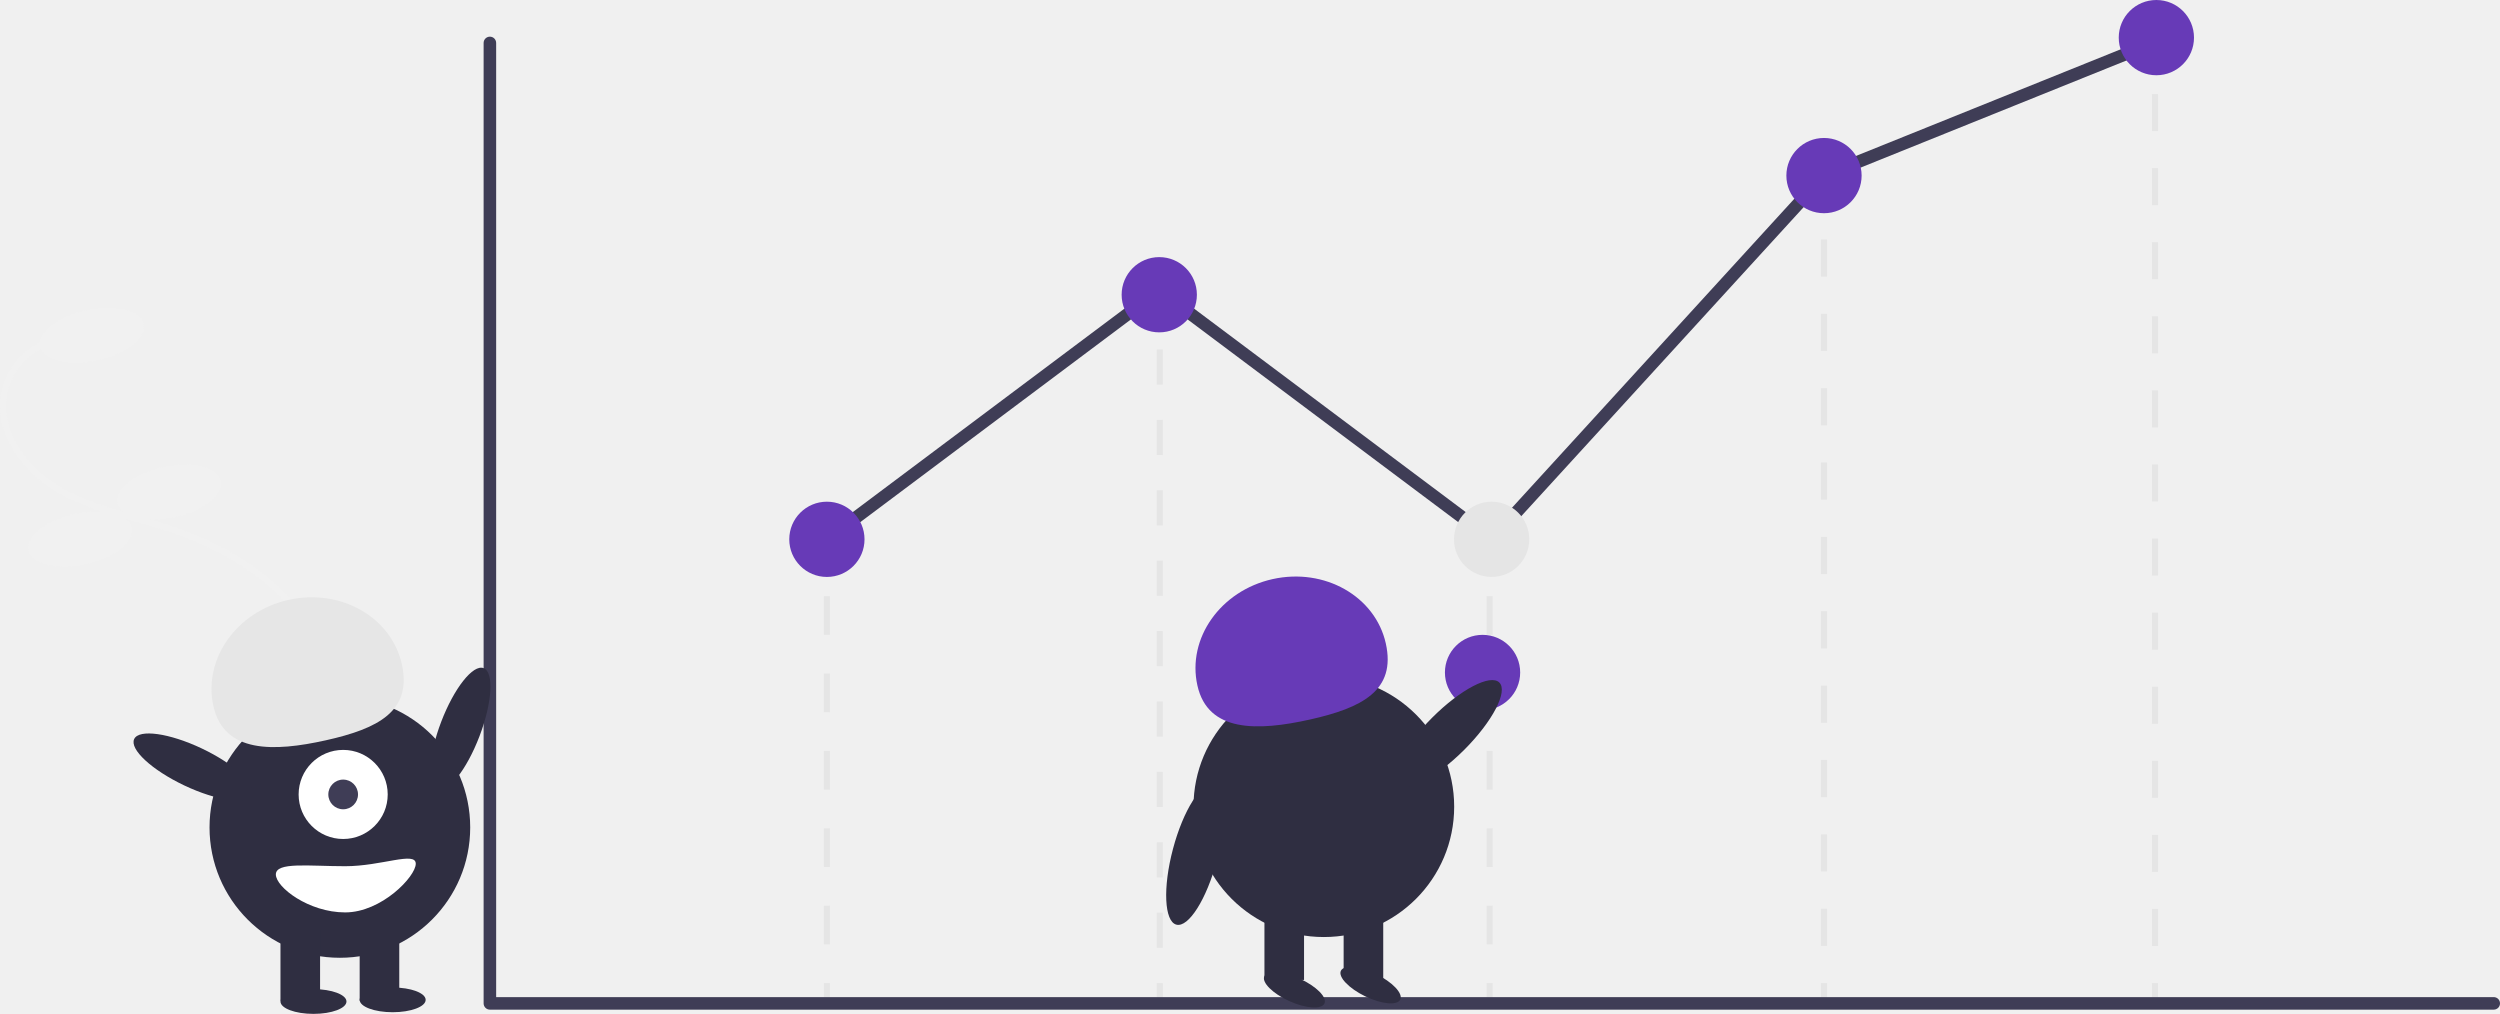
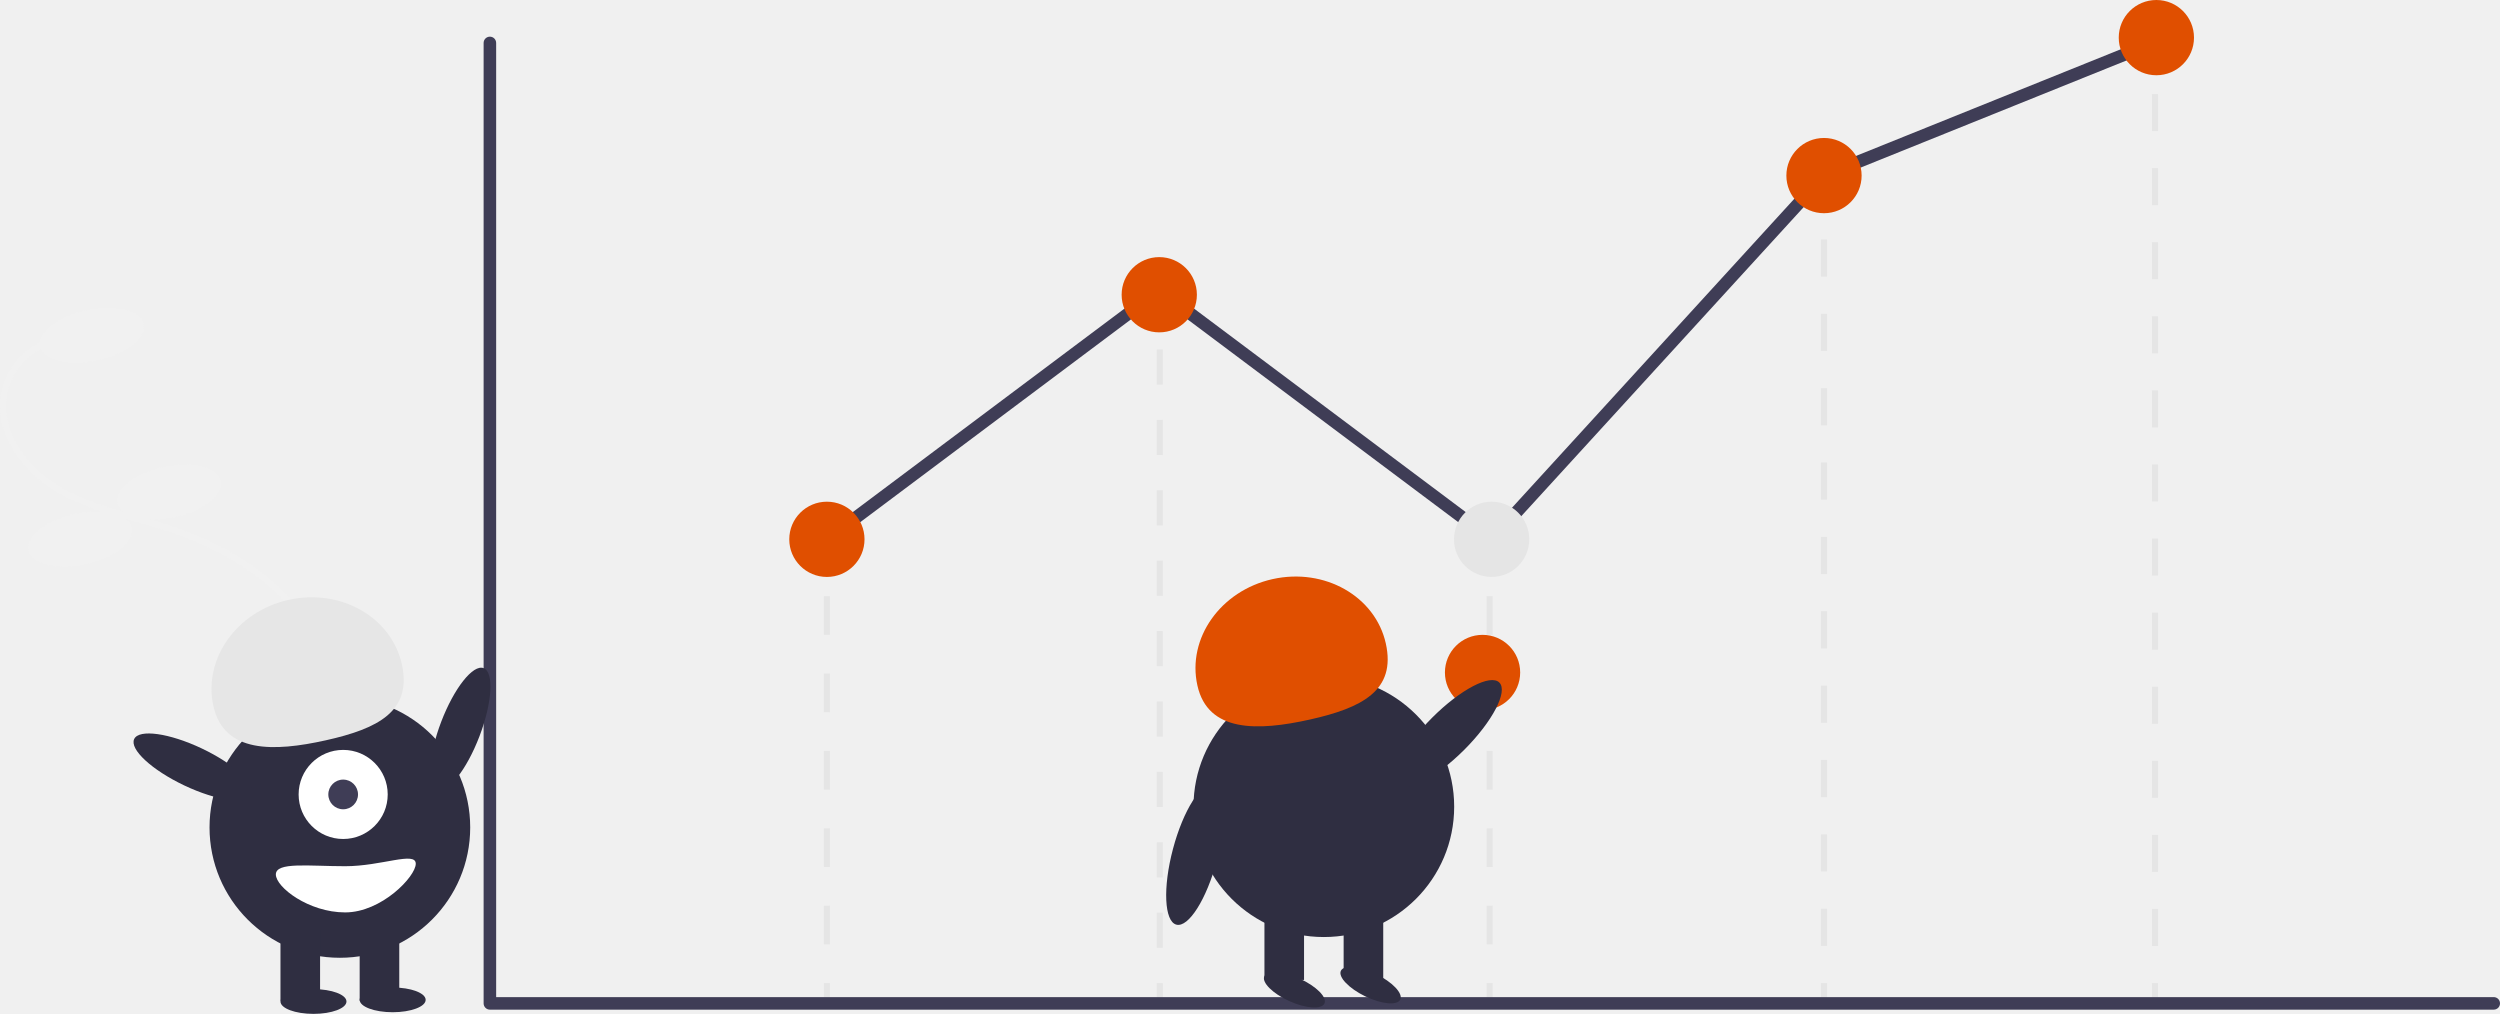
<svg xmlns="http://www.w3.org/2000/svg" data-name="Layer 1" width="826.063" height="335.01" viewBox="0 0 826.063 335.01">
  <path d="M266.565,572.513l-1.301-1.518c11.009-9.435,24.711-21.177,29.839-36.697,5.056-15.299,1.253-33.769-9.925-48.202-9.512-12.284-24.201-21.957-42.477-27.974-3.605-1.187-7.348-2.241-10.967-3.261-8.749-2.464-17.796-5.013-25.809-9.671-11.035-6.415-21.059-19.016-18.575-32.706a23.856,23.856,0,0,1,17.156-18.508l.532,1.928a21.861,21.861,0,0,0-15.723,16.951c-2.308,12.722,7.183,24.541,17.615,30.606,7.793,4.53,16.716,7.044,25.346,9.474,3.64,1.025,7.405,2.086,11.051,3.286,18.656,6.142,33.675,16.048,43.432,28.648,11.579,14.952,15.504,34.132,10.243,50.055C291.699,550.974,277.763,562.917,266.565,572.513Z" transform="translate(-186.9683 -282.495)" fill="#f1f1f1" />
  <ellipse cx="217.327" cy="393.296" rx="17.5" ry="8.5" transform="translate(-265.1243 -227.7288) rotate(-12.19172)" fill="#f1f1f1" />
  <ellipse cx="242.838" cy="445.076" rx="17.5" ry="8.5" transform="translate(-275.4842 -221.1736) rotate(-12.19172)" fill="#f1f1f1" />
  <ellipse cx="213.46" cy="460.631" rx="17.5" ry="8.5" transform="translate(-279.4317 -227.0268) rotate(-12.19172)" fill="#f1f1f1" />
  <rect x="272.226" y="178.204" width="2" height="6" fill="#e5e5e5" />
  <path d="M461.194,594.539h-2V581.755h2Zm0-25.568h-2V556.187h2Zm0-25.568h-2V530.619h2Zm0-25.568h-2V505.05h2Zm0-25.568h-2V479.483h2Z" transform="translate(-186.9683 -282.495)" fill="#e5e5e5" />
  <rect x="272.226" y="324.828" width="2" height="6" fill="#e5e5e5" />
  <rect x="491.226" y="178.204" width="2" height="6" fill="#e5e5e5" />
  <path d="M680.194,594.539h-2V581.755h2Zm0-25.568h-2V556.187h2Zm0-25.568h-2V530.619h2Zm0-25.568h-2V505.05h2Zm0-25.568h-2V479.483h2Z" transform="translate(-186.9683 -282.495)" fill="#e5e5e5" />
  <rect x="491.226" y="324.828" width="2" height="6" fill="#e5e5e5" />
  <rect x="601.695" y="60.828" width="2" height="6" fill="#e5e5e5" />
  <path d="M790.664,595.037h-2V582.752h2Zm0-24.571h-2V558.18h2Zm0-24.572h-2V533.609h2Zm0-24.571h-2V509.037h2Zm0-24.571h-2V484.466h2Zm0-24.572h-2V459.894h2Zm0-24.571h-2V435.323h2Zm0-24.571h-2V410.752h2Zm0-24.572h-2V386.18h2Zm0-24.571h-2V361.609h2Z" transform="translate(-186.9683 -282.495)" fill="#e5e5e5" />
  <rect x="601.695" y="324.828" width="2" height="6" fill="#e5e5e5" />
  <rect x="711.063" y="12.828" width="2" height="6" fill="#e5e5e5" />
  <path d="M900.032,595.083h-2V582.843h2Zm0-24.48h-2V558.363h2Zm0-24.48h-2V533.883h2Zm0-24.48h-2V509.403h2Zm0-24.48h-2V484.923h2Zm0-24.48h-2V460.443h2Zm0-24.48h-2V435.963h2Zm0-24.48h-2V411.483h2Zm0-24.48h-2V387.003h2Zm0-24.48h-2V362.523h2Zm0-24.48h-2V338.043h2Zm0-24.48h-2V313.563h2Z" transform="translate(-186.9683 -282.495)" fill="#e5e5e5" />
  <rect x="711.063" y="324.828" width="2" height="6" fill="#e5e5e5" />
  <rect x="382.226" y="97.828" width="2" height="6" fill="#e5e5e5" />
  <path d="M571.194,595.692h-2V584.06h2Zm0-23.263h-2V560.797h2Zm0-23.263h-2V537.534h2Zm0-23.263h-2V514.271h2Zm0-23.263h-2V491.008h2Zm0-23.263h-2V467.744h2Zm0-23.263h-2V444.481h2Zm0-23.263h-2V421.218h2Zm0-23.263h-2V397.955h2Z" transform="translate(-186.9683 -282.495)" fill="#e5e5e5" />
  <rect x="382.226" y="324.828" width="2" height="6" fill="#e5e5e5" />
  <path d="M1010.96,616.109H348.839a2.072,2.072,0,0,1-2.072-2.072V296.682a2.072,2.072,0,0,1,4.144,0V611.965h660.049a2.072,2.072,0,1,1,0,4.144Z" transform="translate(-186.9683 -282.495)" fill="#3f3d56" />
  <polygon points="493.134 180.989 383.049 98.534 274.468 179.862 271.983 176.545 383.049 93.355 492.61 175.418 601.484 56.274 601.921 56.097 711.744 11.848 713.293 15.693 603.907 59.765 493.134 180.989" fill="#3f3d56" />
-   <circle cx="273.226" cy="178.204" r="12.433" fill="#673ab7" />
-   <circle cx="383.049" cy="97.39" r="12.433" fill="#673ab7" />
+   <circle cx="273.226" cy="178.204" r="12.433" fill="#E04F00" />
+   <circle cx="383.049" cy="97.39" r="12.433" fill="#E04F00" />
  <circle cx="492.872" cy="178.204" r="12.433" fill="#e5e5e5" />
-   <circle cx="489.872" cy="222.204" r="12.433" fill="#673ab7" />
-   <circle cx="602.695" cy="58.02" r="12.433" fill="#673ab7" />
-   <circle cx="712.518" cy="12.433" r="12.433" fill="#673ab7" />
+   <circle cx="489.872" cy="222.204" r="12.433" fill="#E04F00" />
+   <circle cx="602.695" cy="58.02" r="12.433" fill="#E04F00" />
+   <circle cx="712.518" cy="12.433" r="12.433" fill="#E04F00" />
  <ellipse cx="339.077" cy="523.38" rx="21.534" ry="6.76" transform="translate(-457.8379 370.7527) rotate(-69.08217)" fill="#2f2e41" />
  <circle cx="112.301" cy="273.407" r="43.067" fill="#2f2e41" />
  <rect x="92.676" y="307.207" width="13.084" height="23.442" fill="#2f2e41" />
  <rect x="118.843" y="307.207" width="13.084" height="23.442" fill="#2f2e41" />
  <ellipse cx="103.579" cy="330.921" rx="10.903" ry="4.089" fill="#2f2e41" />
  <ellipse cx="129.746" cy="330.376" rx="10.903" ry="4.089" fill="#2f2e41" />
  <circle cx="113.391" cy="262.504" r="14.719" fill="#fff" />
  <circle cx="113.391" cy="262.504" r="4.906" fill="#3f3d56" />
  <path d="M257.493,515.851c-3.477-15.574,7.639-31.31,24.829-35.149s33.944,5.675,37.422,21.249-7.915,21.318-25.105,25.156S260.97,531.425,257.493,515.851Z" transform="translate(-186.9683 -282.495)" fill="#e6e6e6" />
  <ellipse cx="250.761" cy="535.919" rx="6.76" ry="21.534" transform="translate(-527.8833 250.3368) rotate(-64.62574)" fill="#2f2e41" />
  <path d="M278.115,571.439c0,4.215,10.853,12.539,22.897,12.539s23.335-11.867,23.335-16.082-11.292.818-23.335.818S278.115,567.224,278.115,571.439Z" transform="translate(-186.9683 -282.495)" fill="#fff" />
  <circle cx="437.431" cy="266.554" r="43.067" fill="#2f2e41" />
  <rect x="417.805" y="300.353" width="13.084" height="23.442" fill="#2f2e41" />
  <rect x="443.972" y="300.353" width="13.084" height="23.442" fill="#2f2e41" />
  <ellipse cx="614.676" cy="609.563" rx="4.089" ry="10.903" transform="translate(-380.9887 635.9419) rotate(-65.66457)" fill="#2f2e41" />
  <ellipse cx="639.844" cy="608.018" rx="4.089" ry="10.903" transform="translate(-373.5444 635.5476) rotate(-64.10219)" fill="#2f2e41" />
-   <path d="M582.622,508.997c-3.477-15.574,7.639-31.31,24.829-35.149s33.944,5.675,37.422,21.249-7.915,21.318-25.105,25.156S586.1,524.571,582.622,508.997Z" transform="translate(-186.9683 -282.495)" fill="#673ab7" />
+   <path d="M582.622,508.997c-3.477-15.574,7.639-31.31,24.829-35.149s33.944,5.675,37.422,21.249-7.915,21.318-25.105,25.156S586.1,524.571,582.622,508.997Z" transform="translate(-186.9683 -282.495)" fill="#E04F00" />
  <ellipse cx="665.503" cy="524.928" rx="23.892" ry="7.501" transform="translate(-363.1885 342.1587) rotate(-45.0221)" fill="#2f2e41" />
  <ellipse cx="581.797" cy="564.928" rx="23.892" ry="7.501" transform="translate(-300.4362 699.8503) rotate(-75.1366)" fill="#2f2e41" />
</svg>
